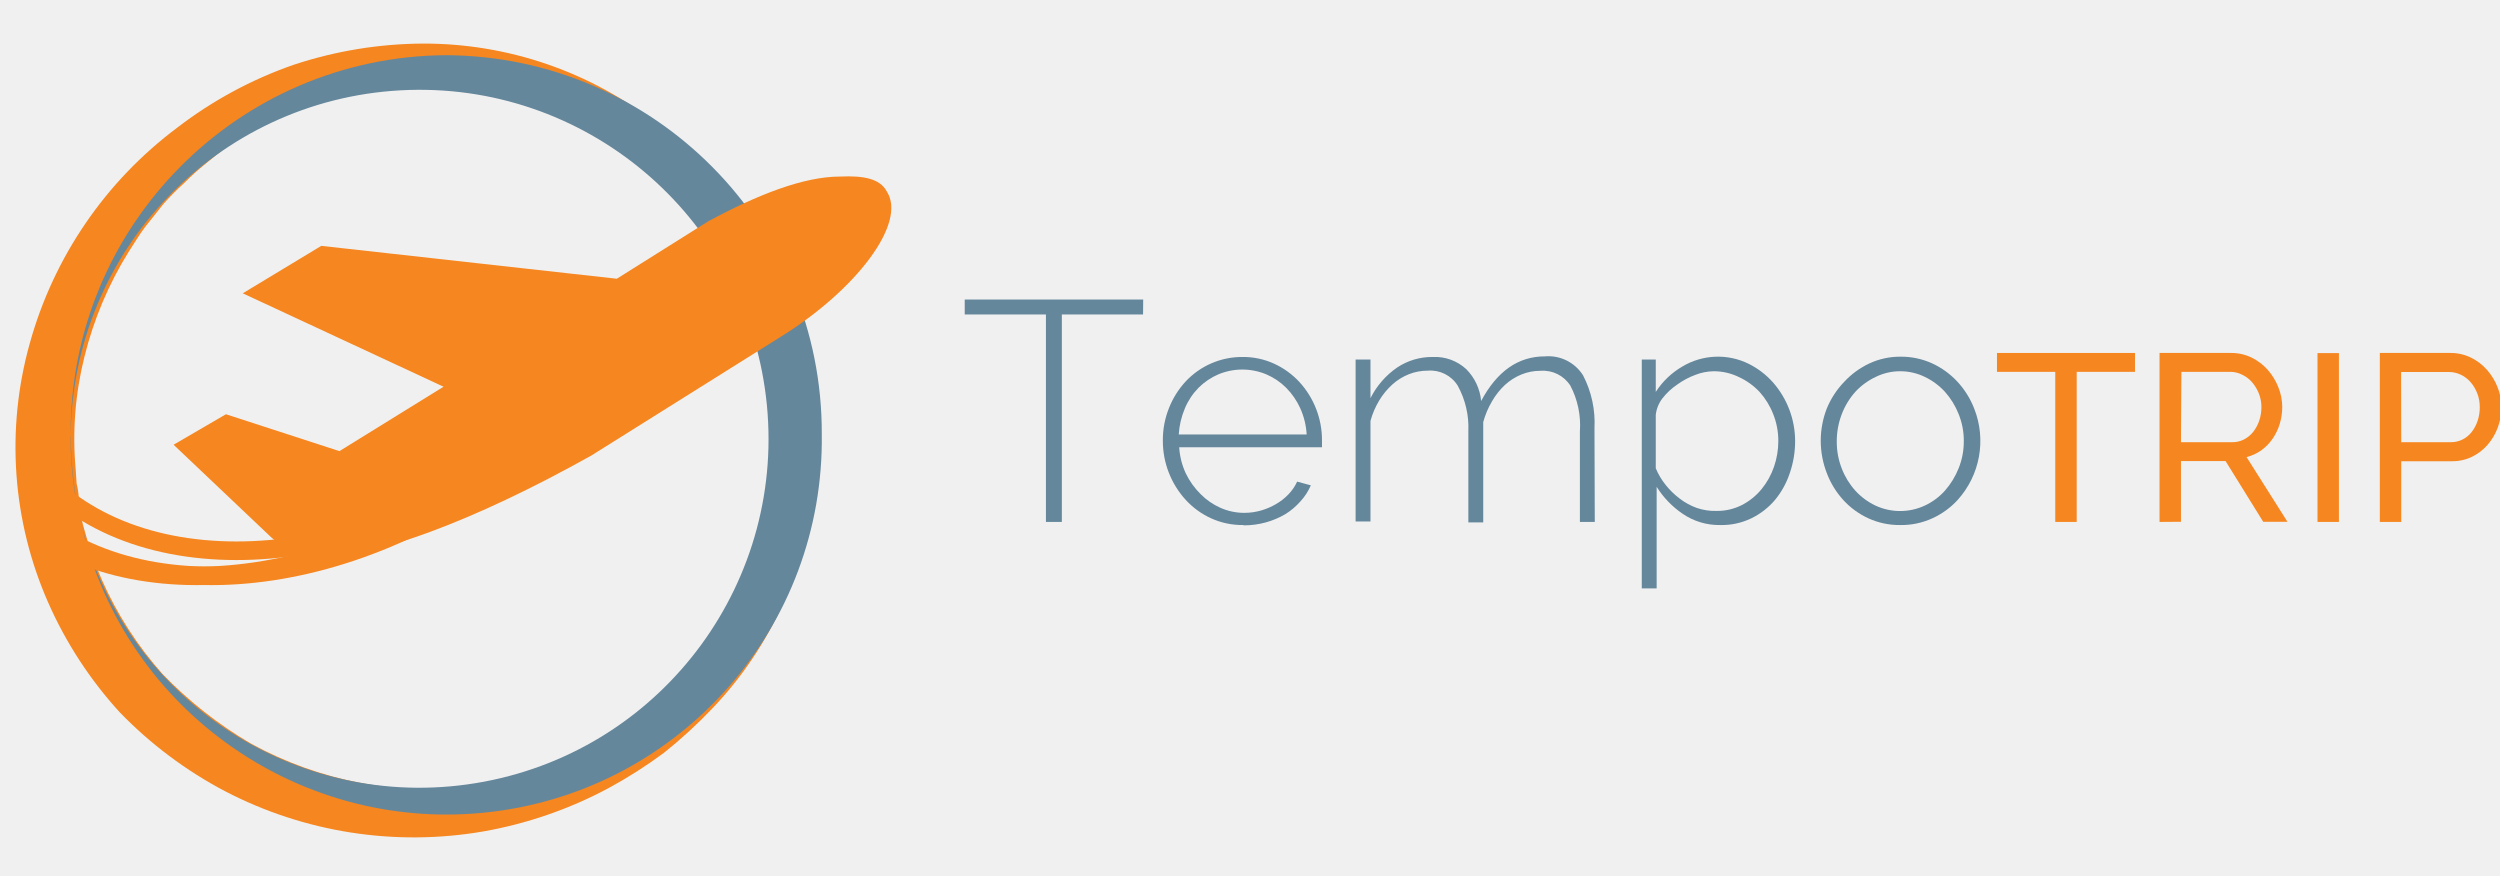
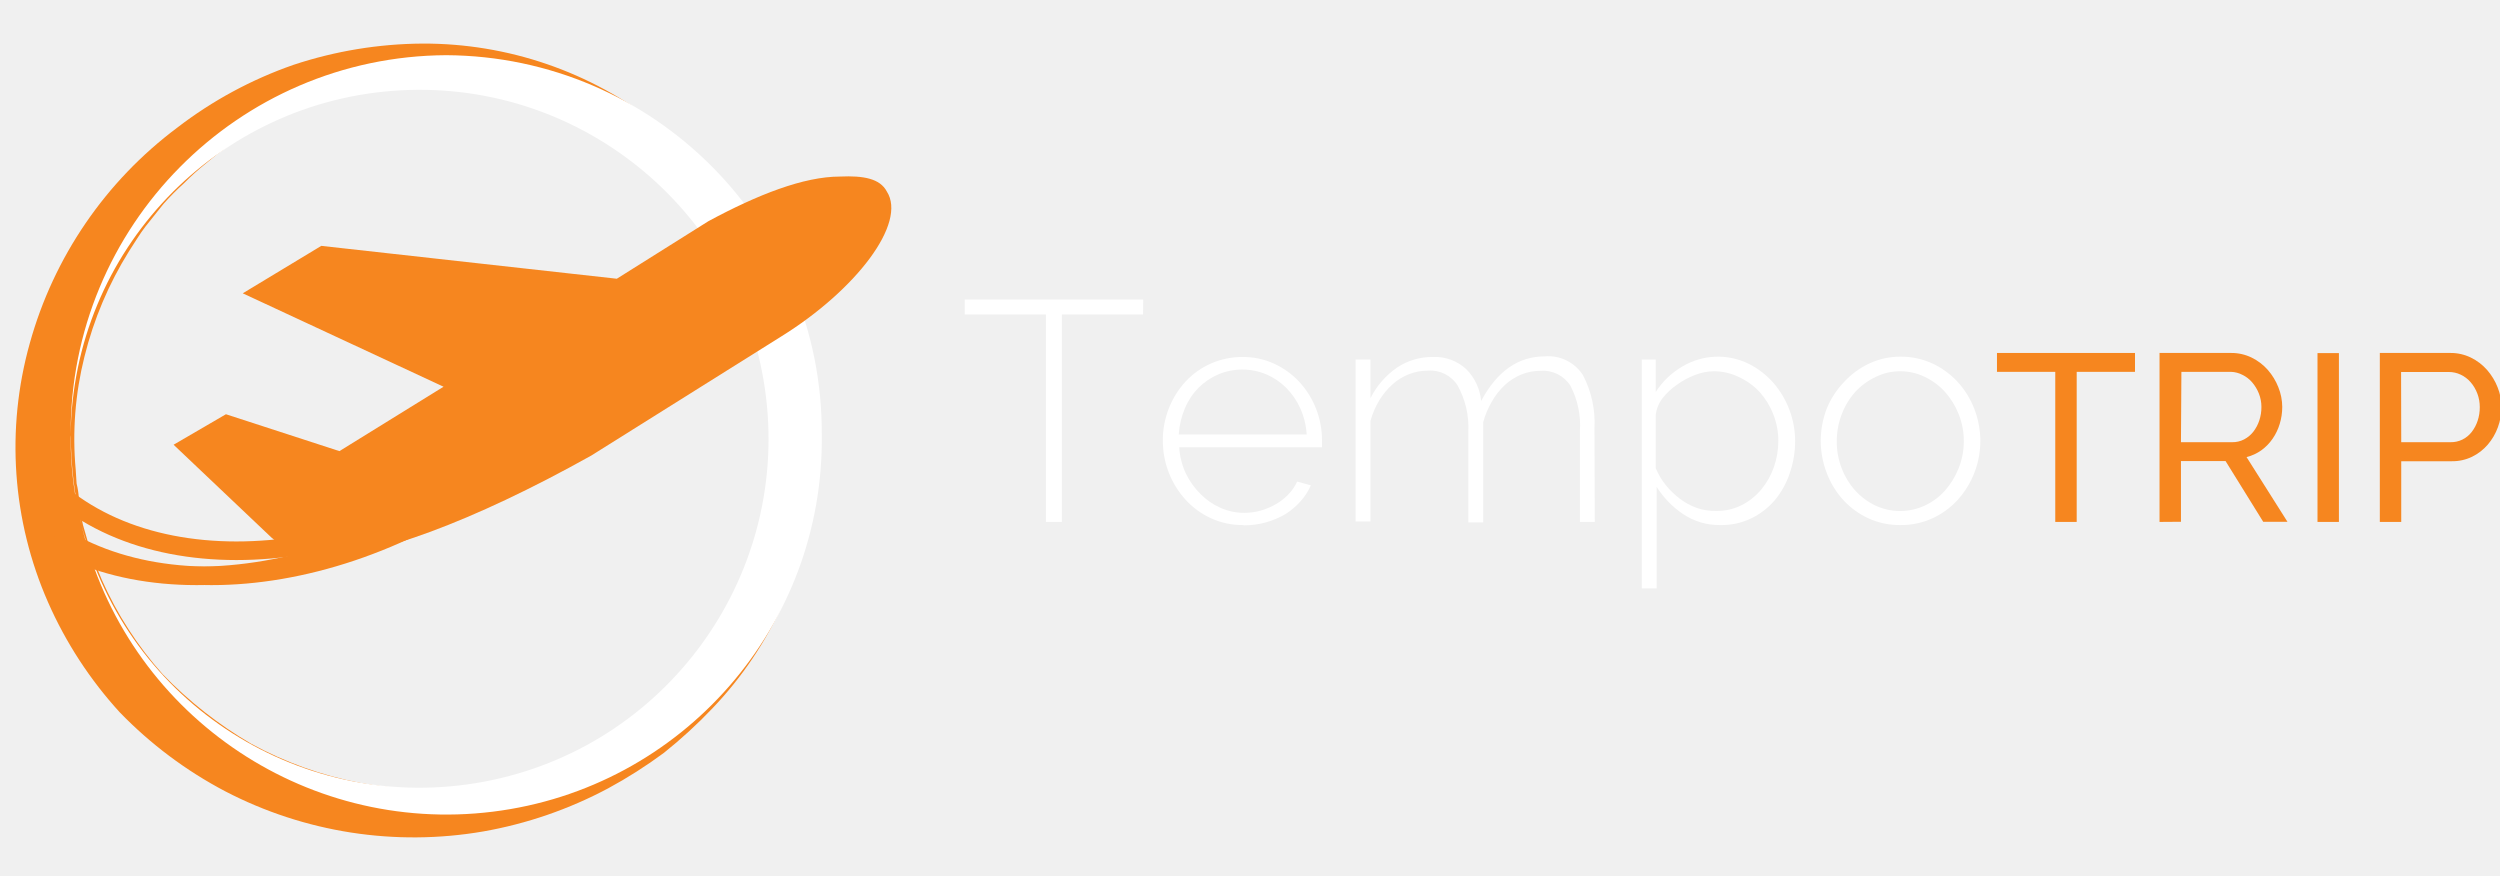
<svg xmlns="http://www.w3.org/2000/svg" id="Layer_1" data-name="Layer 1" viewBox="0 0 168.08 58.83">
  <defs>
    <clipPath id="clip-path">
      <circle cx="27.44" cy="29.23" r="25.69" fill="none" />
    </clipPath>
    <clipPath id="clip-path-3">
      <circle cx="28.44" cy="29.23" r="25.69" fill="none" />
    </clipPath>
  </defs>
  <path d="M54.76,32.31A25,25,0,0,1,47.9,47.62a32.32,32.32,0,0,1-3.27,3A31.56,31.56,0,0,1,40.89,53a28.18,28.18,0,0,1-8.4,2.9A27.48,27.48,0,0,1,15.14,53.2a28,28,0,0,1-7.08-5.3,27.22,27.22,0,0,1-4.83-7.41A25.89,25.89,0,0,1,2,23.09,27.16,27.16,0,0,1,11.92,8.58a27.83,27.83,0,0,1,7.81-4.22,28.12,28.12,0,0,1,8.68-1.43A25.46,25.46,0,0,1,44.23,8.37a27.29,27.29,0,0,0-15.8-3.52A26.2,26.2,0,0,0,13.83,11a17.41,17.41,0,0,0-1.45,1.31A17.13,17.13,0,0,0,11,13.7L9.78,15.23c-.4.52-.72,1.08-1.1,1.65a24.57,24.57,0,0,0-3,7.09,22.74,22.74,0,0,0-.59,7.61l.06.93a5,5,0,0,1,.15,1l.13,1,.07.45c.05.13.06.31.11.44l.52,1.82.71,1.75a24.34,24.34,0,0,0,4.1,6.36A27.55,27.55,0,0,0,16.88,50,25,25,0,0,0,32,52.88,26.31,26.31,0,0,0,46.41,46.3,26.07,26.07,0,0,0,54.76,32.31Z" fill="#f6861f" />
-   <path d="M4.75,29.48a23.52,23.52,0,0,0,.75,5.9,25.82,25.82,0,0,1-.74-6.12C4.75,29.33,4.75,29.41,4.75,29.48Z" fill="#65879c" />
-   <path d="M30,3.71A25.39,25.39,0,0,0,4.75,29.23v0a23.46,23.46,0,1,1,.74,6.12,25.22,25.22,0,0,0,49.76-6.15A25.39,25.39,0,0,0,30,3.71Z" fill="#65879c" />
+   <path d="M4.75,29.48a23.52,23.52,0,0,0,.75,5.9,25.82,25.82,0,0,1-.74-6.12C4.75,29.33,4.75,29.41,4.75,29.48Z" fill="#ffffff" />
+   <path d="M30,3.71A25.39,25.39,0,0,0,4.75,29.23v0a23.46,23.46,0,1,1,.74,6.12,25.22,25.22,0,0,0,49.76-6.15A25.39,25.39,0,0,0,30,3.71Z" fill="#ffffff" />
  <g clip-path="url(#clip-path)">
    <path d="M-1,32.25c6,8.62,20.86,8.63,33.14,0" fill="none" stroke="#f6861f" stroke-miterlimit="10" stroke-width="1.24" />
  </g>
  <g clip-path="url(#clip-path)">
    <path d="M1.53,30.5c6.1,8.7,21.05,8.71,33.44,0" fill="none" stroke="#f6861f" stroke-miterlimit="10" stroke-width="1.25" />
  </g>
  <g clip-path="url(#clip-path-3)">
    <path d="M0,32.25c6,8.62,20.86,8.63,33.14,0" fill="none" stroke="#f6861f" stroke-miterlimit="10" stroke-width="1.24" />
  </g>
  <path d="M59.62,12.87c-.46-.87-1.58-1.07-3.14-1-2.45,0-5.55,1.22-8.85,3l-6.16,3.87L21.6,16.53l-5.28,3.19L29.82,26l-7,4.33-7.63-2.48-3.52,2.05,6.59,6.25a5.49,5.49,0,0,0,3.13,1.38c3.79-.08,10.27-2.38,18.36-6.9l12.76-8C57.54,19.51,61,15,59.62,12.87Z" fill="#f6861f" />
-   <path d="M76.85,21.14H71.39V35.09H70.32V21.14H64.86v-1h12Z" fill="#65879c" />
-   <path d="M83.57,35.3a5.08,5.08,0,0,1-2.14-.45,5.28,5.28,0,0,1-1.71-1.24,5.88,5.88,0,0,1-1.54-4,5.78,5.78,0,0,1,.41-2.17,5.72,5.72,0,0,1,1.12-1.79A5.19,5.19,0,0,1,83.53,24a5,5,0,0,1,2.13.45,5.36,5.36,0,0,1,1.69,1.22,5.78,5.78,0,0,1,1.53,3.94c0,.07,0,.16,0,.26s0,.17,0,.2h-9.6a4.86,4.86,0,0,0,.44,1.75,5,5,0,0,0,1,1.4,4.32,4.32,0,0,0,1.33.92,3.94,3.94,0,0,0,1.62.34,4.09,4.09,0,0,0,1.12-.16,4.49,4.49,0,0,0,1-.43,3.7,3.7,0,0,0,.84-.66,3.08,3.08,0,0,0,.58-.85l.92.25a3.83,3.83,0,0,1-.7,1.08,4.61,4.61,0,0,1-1,.85,5.48,5.48,0,0,1-2.78.76Zm4.28-6.09a5,5,0,0,0-.43-1.76,4.72,4.72,0,0,0-.95-1.38,4.24,4.24,0,0,0-1.33-.9,4.18,4.18,0,0,0-3.23,0,4.26,4.26,0,0,0-1.33.9,4.38,4.38,0,0,0-.92,1.39,5.33,5.33,0,0,0-.41,1.75Z" fill="#65879c" />
-   <path d="M107.22,35.09h-1V29a5.75,5.75,0,0,0-.64-3.07,2.18,2.18,0,0,0-2-1,3.37,3.37,0,0,0-1.3.25,3.74,3.74,0,0,0-1.1.7A4.68,4.68,0,0,0,100.3,27a5.62,5.62,0,0,0-.58,1.38v6.74h-1V29A5.82,5.82,0,0,0,98,25.92a2.16,2.16,0,0,0-2-1,3.44,3.44,0,0,0-1.28.24,3.71,3.71,0,0,0-1.11.69,4.75,4.75,0,0,0-.88,1.07,5.39,5.39,0,0,0-.59,1.38v6.76h-1V24.17h1v2.6a5.48,5.48,0,0,1,1.79-2.06A4.23,4.23,0,0,1,96.34,24a3.09,3.09,0,0,1,2.24.82,3.48,3.48,0,0,1,1,2.14q1.6-3,4.28-3a2.76,2.76,0,0,1,2.57,1.27,6.92,6.92,0,0,1,.77,3.56Z" fill="#65879c" />
-   <path d="M115.64,35.3a4.33,4.33,0,0,1-2.5-.75,6.13,6.13,0,0,1-1.76-1.82v6.83h-1V24.17h.94v2.18a5.29,5.29,0,0,1,1.79-1.71,4.67,4.67,0,0,1,4.46-.18,5.45,5.45,0,0,1,1.65,1.27,6,6,0,0,1,1.47,3.92,6.57,6.57,0,0,1-.36,2.16,5.58,5.58,0,0,1-1,1.81,4.86,4.86,0,0,1-1.59,1.23A4.57,4.57,0,0,1,115.64,35.3Zm-.23-.95a3.65,3.65,0,0,0,1.71-.4,4.21,4.21,0,0,0,1.31-1.06,4.84,4.84,0,0,0,.84-1.51,5.28,5.28,0,0,0,.29-1.73,4.85,4.85,0,0,0-.34-1.8,4.91,4.91,0,0,0-.92-1.5,4.5,4.5,0,0,0-1.39-1,3.84,3.84,0,0,0-1.7-.39,3.51,3.51,0,0,0-1.22.24,5.1,5.1,0,0,0-1.22.65,4.33,4.33,0,0,0-1,.93,2.26,2.26,0,0,0-.45,1.11v3.59a4.64,4.64,0,0,0,.67,1.13,5.35,5.35,0,0,0,.95.92,4.21,4.21,0,0,0,1.14.62A3.74,3.74,0,0,0,115.4,34.35Z" fill="#65879c" />
-   <path d="M127.75,35.3a5,5,0,0,1-2.13-.45,5.27,5.27,0,0,1-1.69-1.23,5.66,5.66,0,0,1-1.11-1.81,6,6,0,0,1,0-4.35A5.73,5.73,0,0,1,124,25.66a5.44,5.44,0,0,1,1.69-1.23,4.9,4.9,0,0,1,2.1-.45,5,5,0,0,1,2.11.45,5.4,5.4,0,0,1,1.7,1.23,5.71,5.71,0,0,1,1.13,1.81,5.92,5.92,0,0,1-1.12,6.15,5.24,5.24,0,0,1-1.7,1.23A5,5,0,0,1,127.75,35.3Zm-4.26-5.61a4.88,4.88,0,0,0,.34,1.82,4.74,4.74,0,0,0,.91,1.48,4.34,4.34,0,0,0,1.35,1,3.93,3.93,0,0,0,3.32,0,4.2,4.2,0,0,0,1.35-1,5.18,5.18,0,0,0,.92-1.5,4.81,4.81,0,0,0,.35-1.84,4.76,4.76,0,0,0-.35-1.82,5,5,0,0,0-.92-1.49,4.4,4.4,0,0,0-1.35-1,3.75,3.75,0,0,0-1.66-.38,3.69,3.69,0,0,0-1.64.38,4.43,4.43,0,0,0-1.37,1,4.85,4.85,0,0,0-.92,1.52A5.05,5.05,0,0,0,123.49,29.69Z" fill="#65879c" />
+   <path d="M76.85,21.14H71.39V35.09H70.32V21.14H64.86v-1h12Z" fill="#ffffff" />
+   <path d="M83.57,35.3a5.08,5.08,0,0,1-2.14-.45,5.28,5.28,0,0,1-1.71-1.24,5.88,5.88,0,0,1-1.54-4,5.78,5.78,0,0,1,.41-2.17,5.72,5.72,0,0,1,1.12-1.79A5.19,5.19,0,0,1,83.53,24a5,5,0,0,1,2.13.45,5.36,5.36,0,0,1,1.69,1.22,5.78,5.78,0,0,1,1.53,3.94c0,.07,0,.16,0,.26s0,.17,0,.2h-9.6a4.86,4.86,0,0,0,.44,1.75,5,5,0,0,0,1,1.4,4.32,4.32,0,0,0,1.33.92,3.94,3.94,0,0,0,1.62.34,4.09,4.09,0,0,0,1.12-.16,4.49,4.49,0,0,0,1-.43,3.7,3.7,0,0,0,.84-.66,3.08,3.08,0,0,0,.58-.85l.92.25a3.83,3.83,0,0,1-.7,1.08,4.61,4.61,0,0,1-1,.85,5.48,5.48,0,0,1-2.78.76Zm4.28-6.09a5,5,0,0,0-.43-1.76,4.72,4.72,0,0,0-.95-1.38,4.24,4.24,0,0,0-1.33-.9,4.18,4.18,0,0,0-3.23,0,4.26,4.26,0,0,0-1.33.9,4.38,4.38,0,0,0-.92,1.39,5.33,5.33,0,0,0-.41,1.75Z" fill="#ffffff" />
+   <path d="M107.22,35.09h-1V29a5.75,5.75,0,0,0-.64-3.07,2.18,2.18,0,0,0-2-1,3.37,3.37,0,0,0-1.3.25,3.74,3.74,0,0,0-1.1.7A4.68,4.68,0,0,0,100.3,27a5.62,5.62,0,0,0-.58,1.38v6.74h-1V29A5.82,5.82,0,0,0,98,25.92a2.16,2.16,0,0,0-2-1,3.44,3.44,0,0,0-1.28.24,3.71,3.71,0,0,0-1.11.69,4.75,4.75,0,0,0-.88,1.07,5.39,5.39,0,0,0-.59,1.38v6.76h-1V24.17h1v2.6a5.48,5.48,0,0,1,1.79-2.06A4.23,4.23,0,0,1,96.34,24a3.09,3.09,0,0,1,2.24.82,3.48,3.48,0,0,1,1,2.14q1.6-3,4.28-3a2.76,2.76,0,0,1,2.57,1.27,6.92,6.92,0,0,1,.77,3.56Z" fill="#ffffff" />
+   <path d="M115.64,35.3a4.33,4.33,0,0,1-2.5-.75,6.13,6.13,0,0,1-1.76-1.82v6.83h-1V24.17h.94v2.18a5.29,5.29,0,0,1,1.79-1.71,4.67,4.67,0,0,1,4.46-.18,5.45,5.45,0,0,1,1.65,1.27,6,6,0,0,1,1.47,3.92,6.57,6.57,0,0,1-.36,2.16,5.58,5.58,0,0,1-1,1.81,4.86,4.86,0,0,1-1.59,1.23A4.57,4.57,0,0,1,115.64,35.3Zm-.23-.95a3.65,3.65,0,0,0,1.71-.4,4.21,4.21,0,0,0,1.31-1.06,4.84,4.84,0,0,0,.84-1.51,5.28,5.28,0,0,0,.29-1.73,4.85,4.85,0,0,0-.34-1.8,4.91,4.91,0,0,0-.92-1.5,4.5,4.5,0,0,0-1.39-1,3.84,3.84,0,0,0-1.7-.39,3.51,3.51,0,0,0-1.22.24,5.1,5.1,0,0,0-1.22.65,4.33,4.33,0,0,0-1,.93,2.26,2.26,0,0,0-.45,1.11v3.59a4.64,4.64,0,0,0,.67,1.13,5.35,5.35,0,0,0,.95.92,4.21,4.21,0,0,0,1.14.62A3.74,3.74,0,0,0,115.4,34.35Z" fill="#ffffff" />
+   <path d="M127.75,35.3a5,5,0,0,1-2.13-.45,5.27,5.27,0,0,1-1.69-1.23,5.66,5.66,0,0,1-1.11-1.81,6,6,0,0,1,0-4.35A5.73,5.73,0,0,1,124,25.66a5.44,5.44,0,0,1,1.69-1.23,4.9,4.9,0,0,1,2.1-.45,5,5,0,0,1,2.11.45,5.4,5.4,0,0,1,1.7,1.23,5.71,5.71,0,0,1,1.13,1.81,5.92,5.92,0,0,1-1.12,6.15,5.24,5.24,0,0,1-1.7,1.23A5,5,0,0,1,127.75,35.3Zm-4.26-5.61a4.88,4.88,0,0,0,.34,1.82,4.74,4.74,0,0,0,.91,1.48,4.34,4.34,0,0,0,1.35,1,3.93,3.93,0,0,0,3.32,0,4.2,4.2,0,0,0,1.35-1,5.18,5.18,0,0,0,.92-1.5,4.81,4.81,0,0,0,.35-1.84,4.76,4.76,0,0,0-.35-1.82,5,5,0,0,0-.92-1.49,4.4,4.4,0,0,0-1.35-1,3.75,3.75,0,0,0-1.66-.38,3.69,3.69,0,0,0-1.64.38,4.43,4.43,0,0,0-1.37,1,4.85,4.85,0,0,0-.92,1.52A5.05,5.05,0,0,0,123.49,29.69Z" fill="#ffffff" />
  <path d="M143.54,25h-3.92V35.09h-1.44V25h-3.92V23.73h9.28Z" fill="#f6861f" />
  <path d="M145.19,35.09V23.73H150a3.09,3.09,0,0,1,1.38.31,3.49,3.49,0,0,1,1.09.83,4,4,0,0,1,.71,1.17,3.58,3.58,0,0,1,.26,1.32,3.9,3.9,0,0,1-.17,1.14,3.54,3.54,0,0,1-.48,1,3.19,3.19,0,0,1-.75.77,2.91,2.91,0,0,1-1,.46l2.75,4.35h-1.63L149.63,31h-3v4.08Zm1.44-5.36h3.44a1.69,1.69,0,0,0,.81-.19,1.93,1.93,0,0,0,.62-.52,2.53,2.53,0,0,0,.4-.76,2.82,2.82,0,0,0,.14-.9,2.43,2.43,0,0,0-.17-.9,2.66,2.66,0,0,0-.45-.75,2,2,0,0,0-.66-.51A1.78,1.78,0,0,0,150,25h-3.34Z" fill="#f6861f" />
  <path d="M155.81,35.09V23.74h1.44V35.09Z" fill="#f6861f" />
  <path d="M160,35.09V23.73h4.74a3.09,3.09,0,0,1,1.38.31,3.49,3.49,0,0,1,1.09.83,4,4,0,0,1,.71,1.17,3.58,3.58,0,0,1,.26,1.32,3.92,3.92,0,0,1-.24,1.36,3.76,3.76,0,0,1-.68,1.17,3.31,3.31,0,0,1-1.06.82,3.05,3.05,0,0,1-1.37.3h-3.39v4.08Zm1.44-5.36h3.31a1.75,1.75,0,0,0,.81-.18,1.83,1.83,0,0,0,.62-.51,2.52,2.52,0,0,0,.4-.76,2.85,2.85,0,0,0,.14-.91,2.55,2.55,0,0,0-.62-1.68,2,2,0,0,0-.66-.5,1.84,1.84,0,0,0-.79-.18h-3.22Z" fill="#f6861f" />
</svg>
